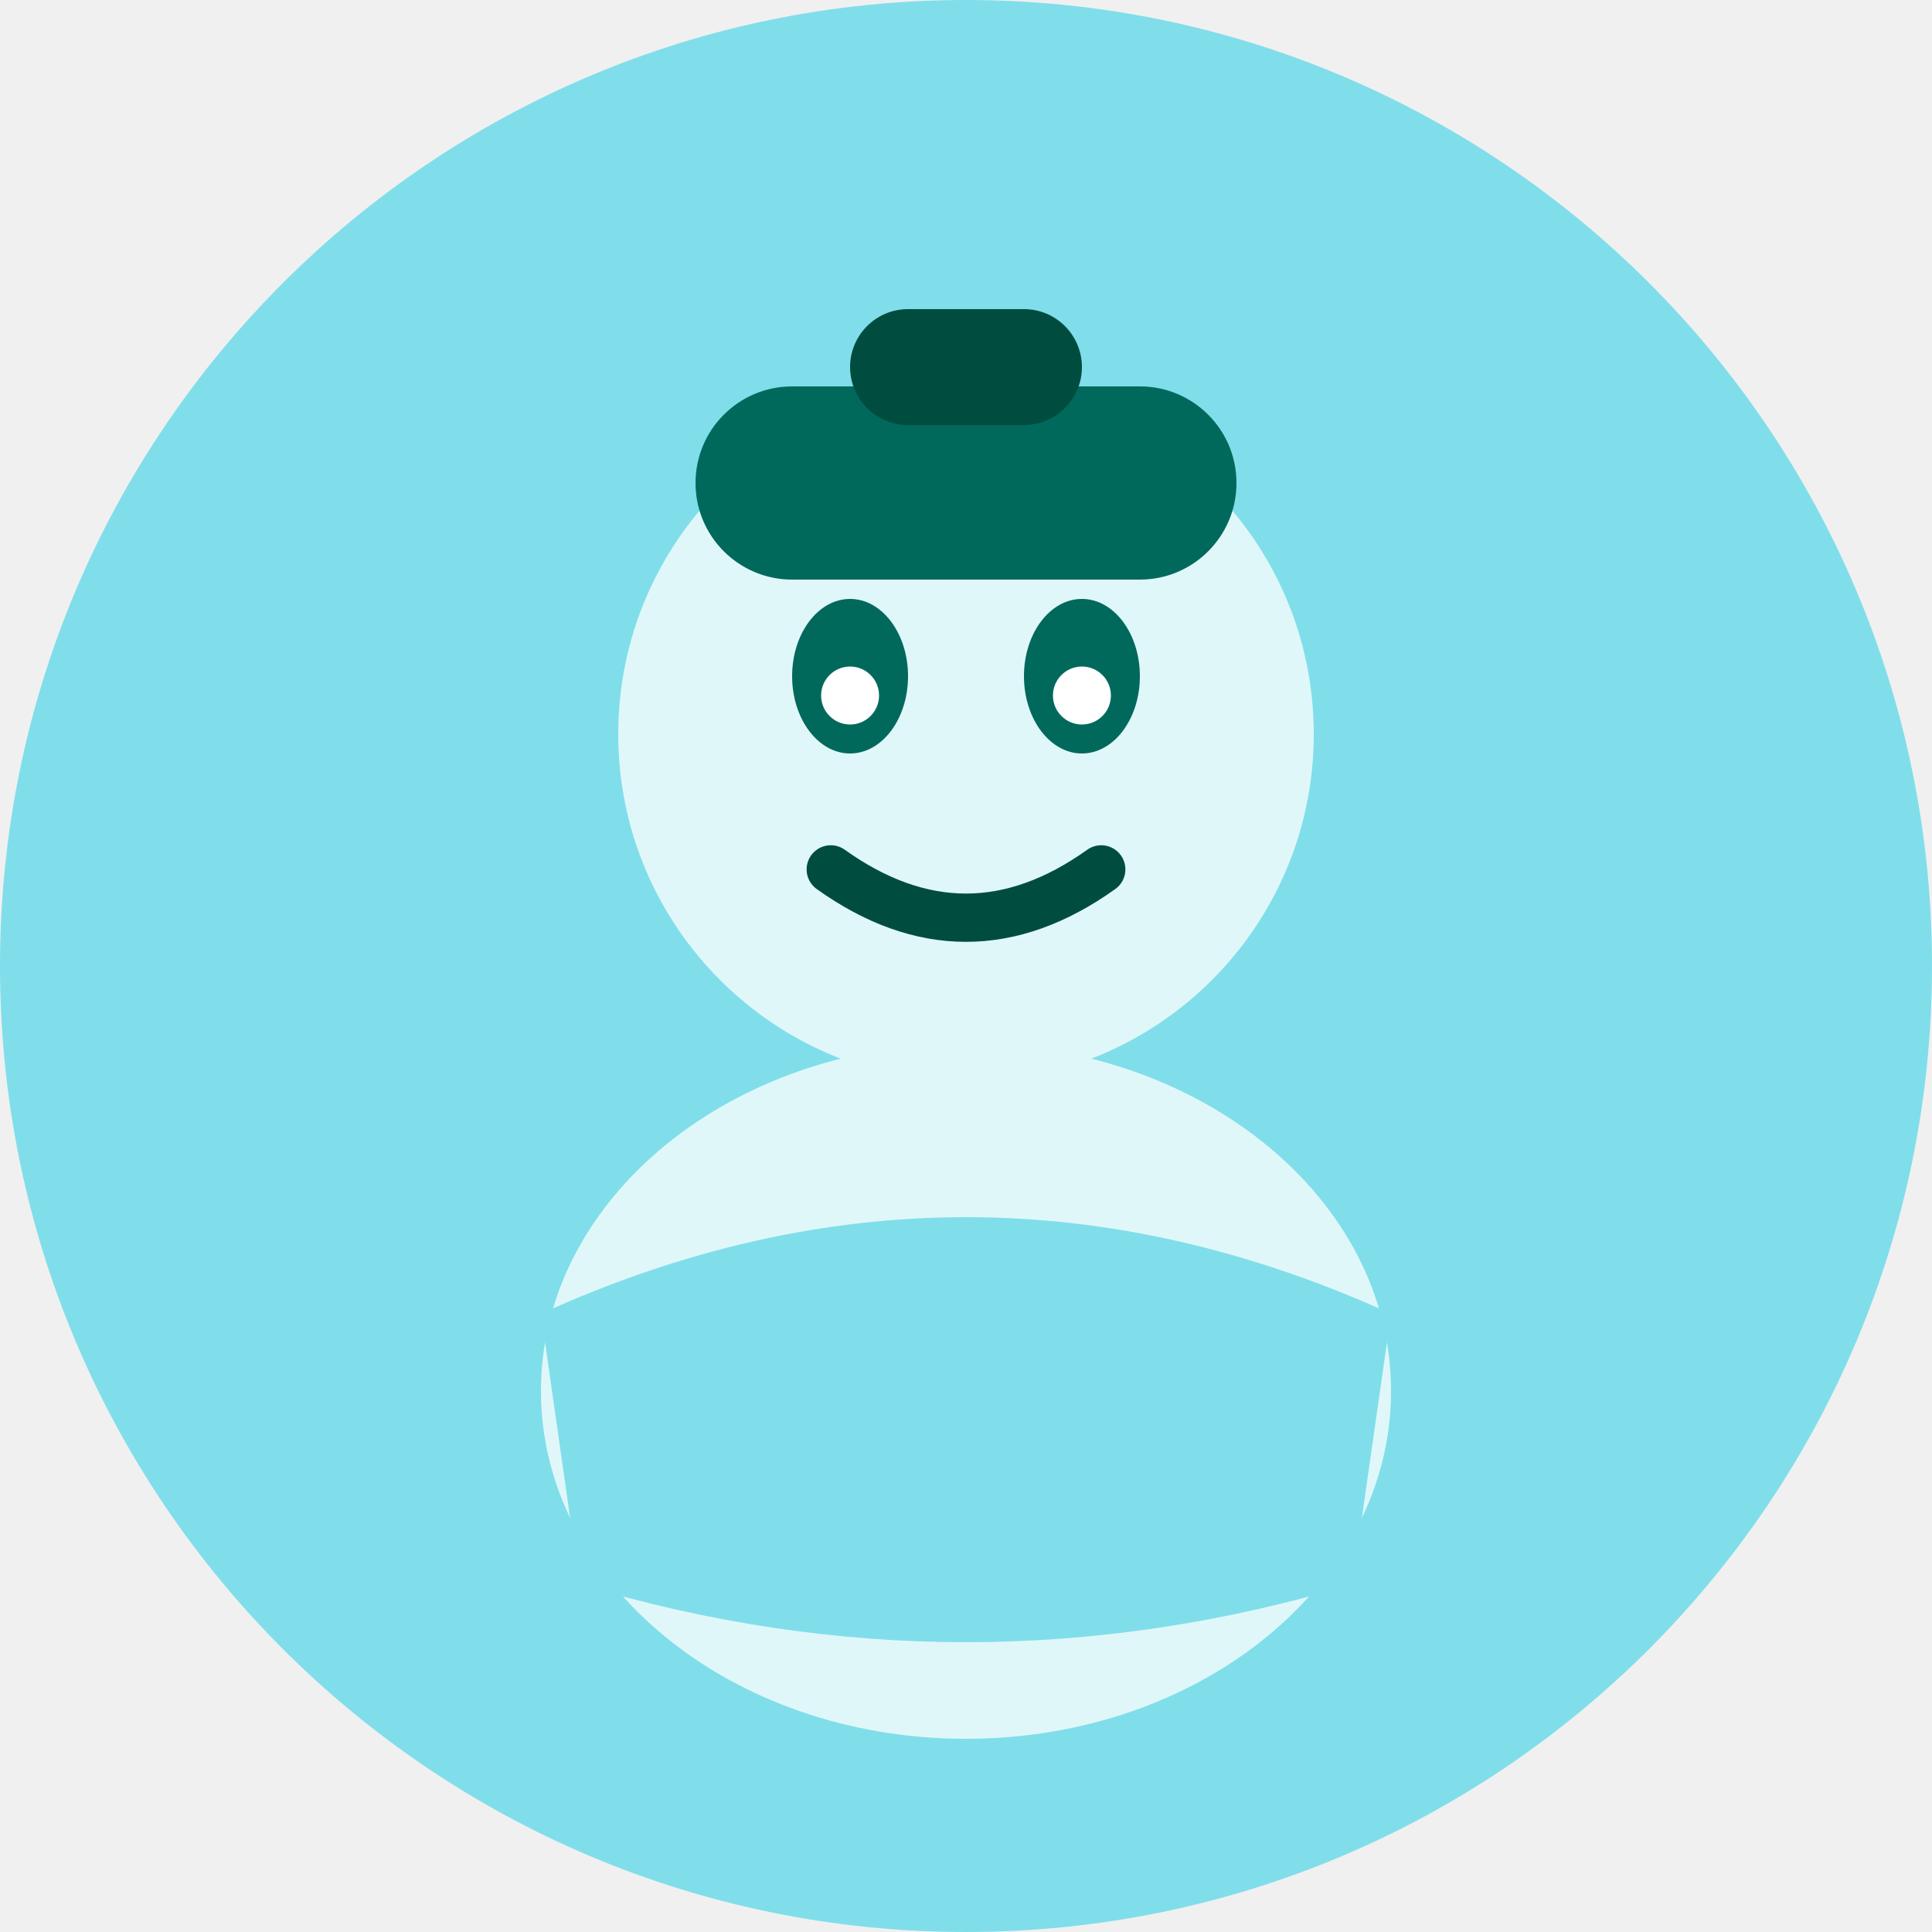
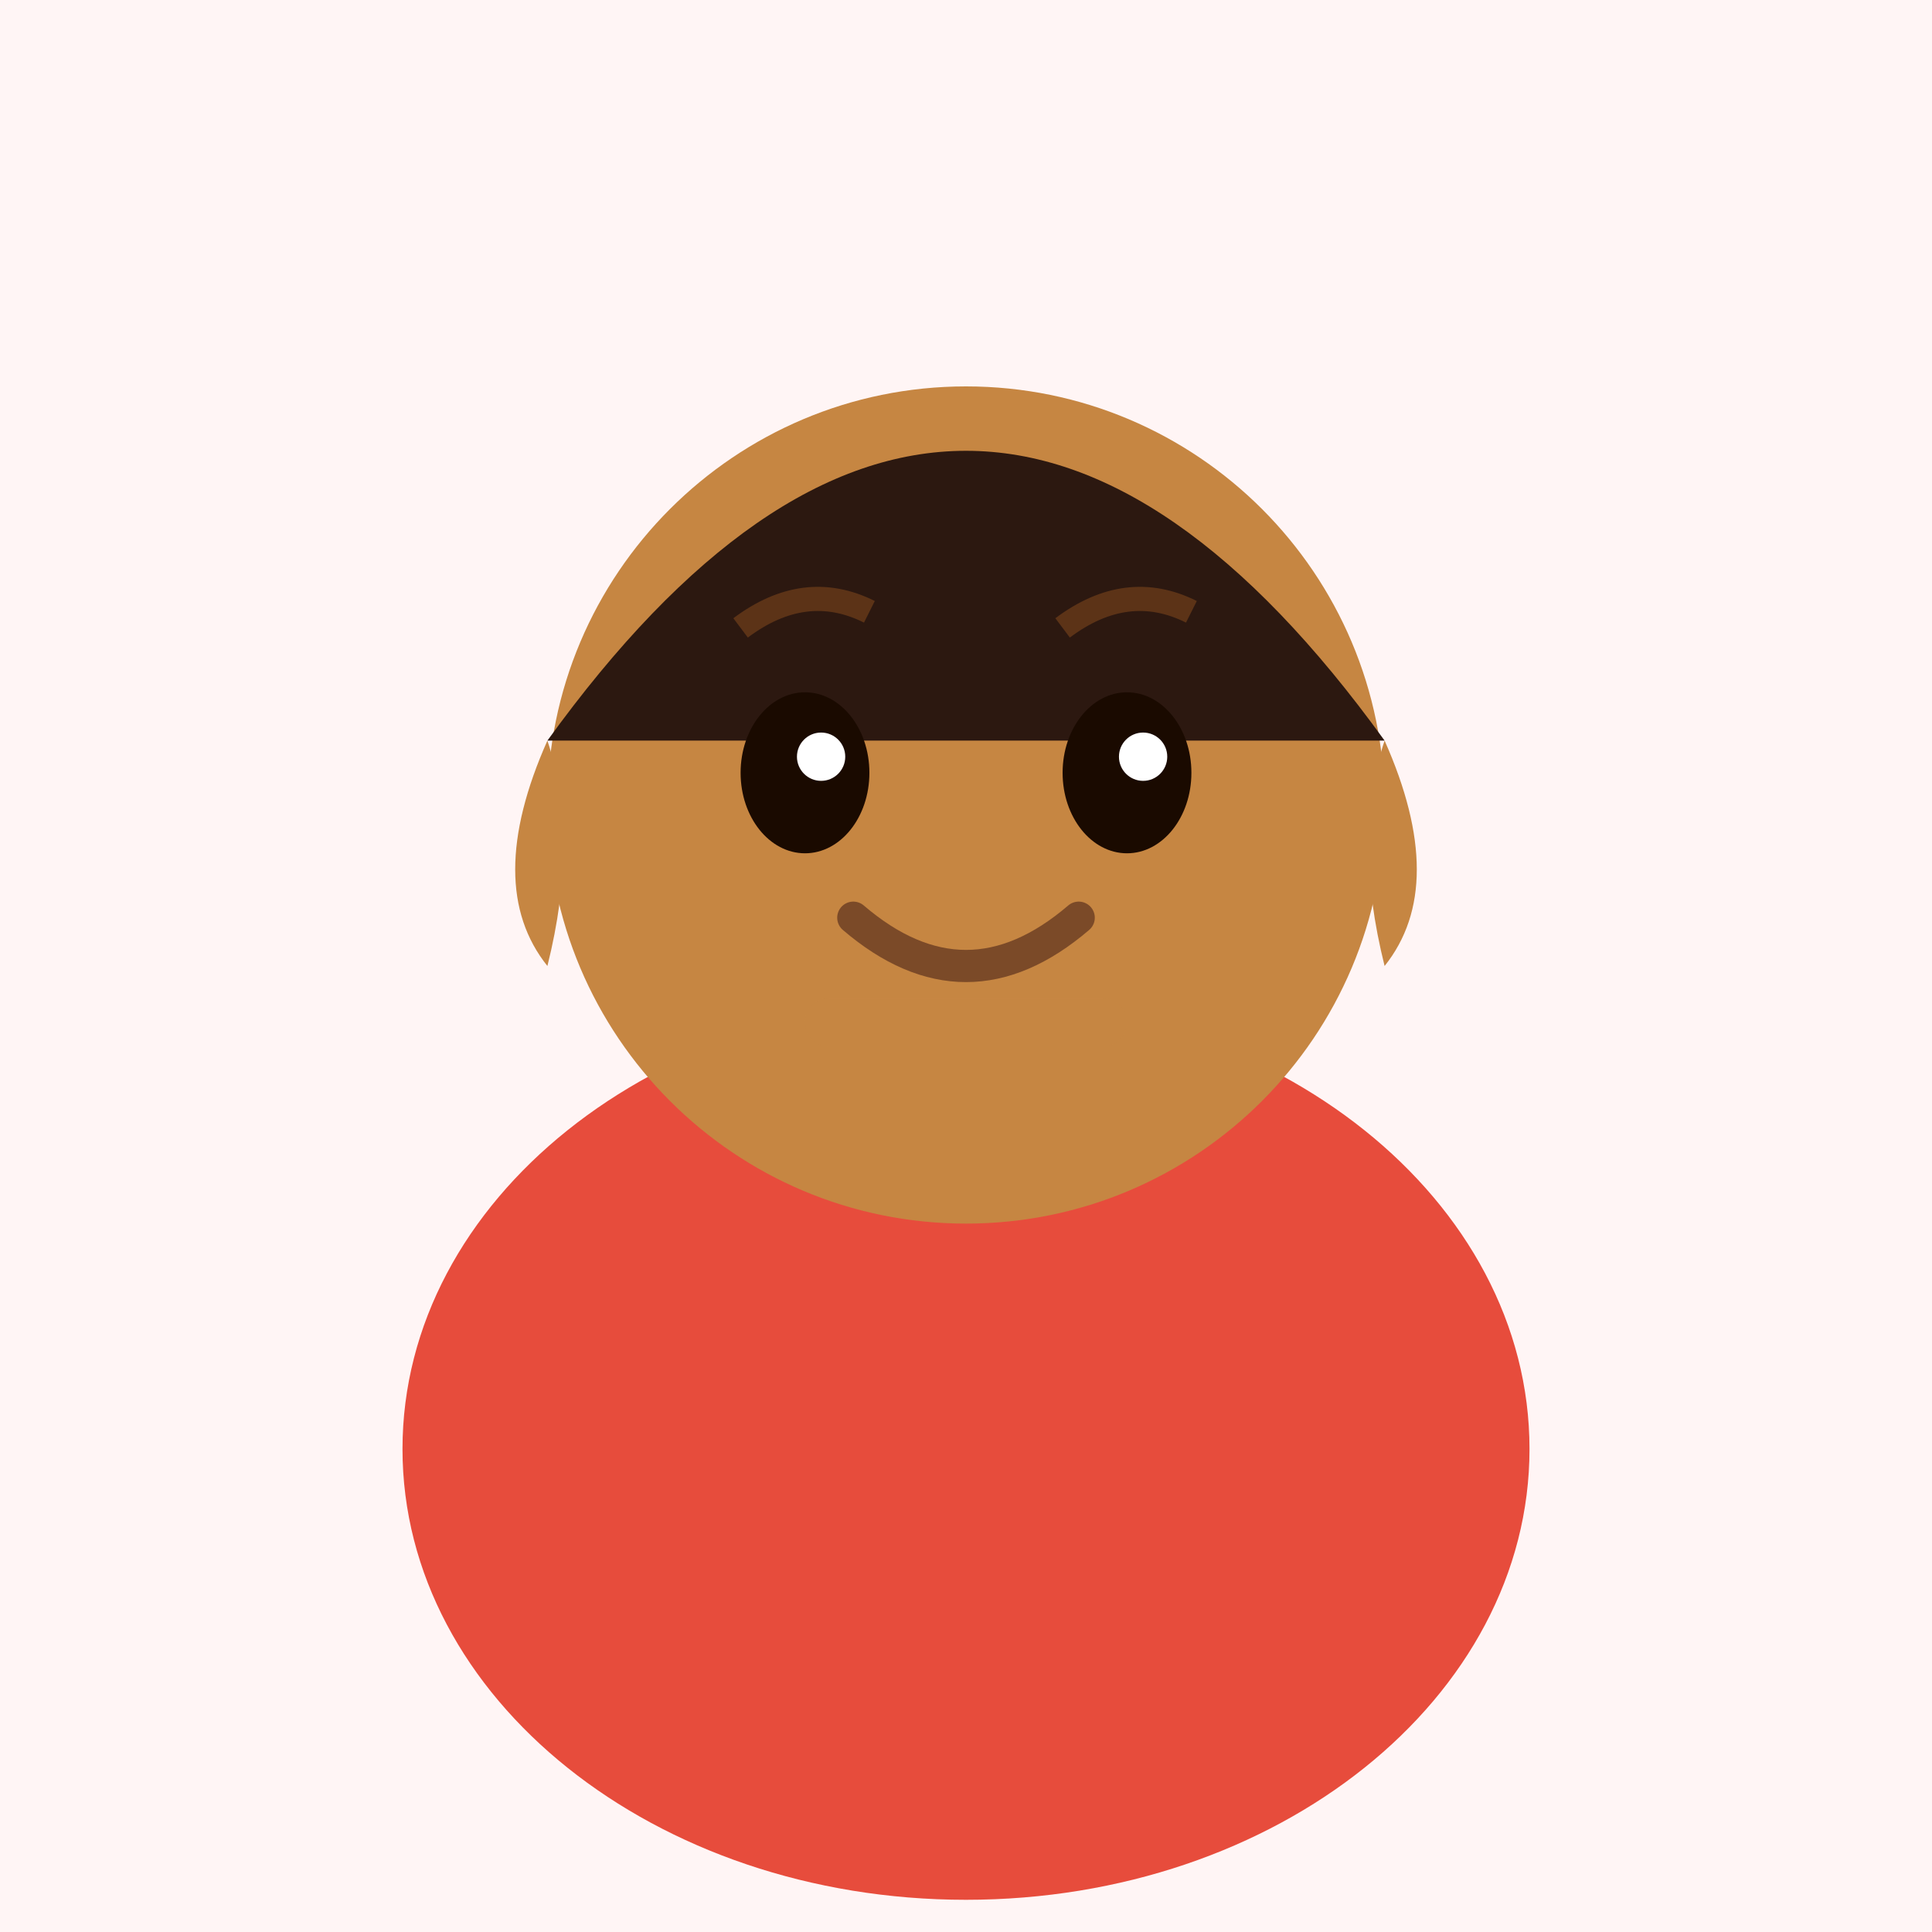
- <svg xmlns="http://www.w3.org/2000/svg" viewBox="0 0 100 100">
-   <circle cx="50" cy="50" r="50" fill="#80DEEA" />
-   <circle cx="50" cy="38" r="18" fill="#E0F7FA" />
-   <ellipse cx="44" cy="35" rx="3" ry="4" fill="#00695C" />
-   <ellipse cx="56" cy="35" rx="3" ry="4" fill="#00695C" />
-   <circle cx="44" cy="36" r="1.5" fill="#fff" />
-   <circle cx="56" cy="36" r="1.5" fill="#fff" />
-   <path d="M43 45 Q50 50 57 45" stroke="#004D40" stroke-width="2.5" fill="none" stroke-linecap="round" />
-   <ellipse cx="50" cy="72" rx="22" ry="18" fill="#E0F7FA" />
-   <path d="M28 68 Q50 58 72 68 L70 82 Q50 88 30 82Z" fill="#80DEEA" />
-   <rect x="36" y="20" width="28" height="10" rx="5" fill="#00695C" />
-   <rect x="44" y="16" width="12" height="6" rx="3" fill="#004D40" />
+ <svg xmlns="http://www.w3.org/2000/svg" viewBox="0 0 120 120">
+   <rect width="120" height="120" fill="#FFF5F5" />
+   <ellipse cx="60" cy="90" rx="35" ry="28" fill="#E74C3C" />
+   <circle cx="60" cy="50" r="26" fill="#C68642" />
+   <path d="M34 46 Q60 10 86 46" fill="#2C1810" />
+   <ellipse cx="50" cy="48" rx="4" ry="5" fill="#1A0A00" />
+   <ellipse cx="70" cy="48" rx="4" ry="5" fill="#1A0A00" />
+   <circle cx="51" cy="47" r="1.5" fill="#fff" />
+   <circle cx="71" cy="47" r="1.5" fill="#fff" />
+   <path d="M46 39 Q50 36 54 38" stroke="#5C3317" stroke-width="1.5" fill="none" />
+   <path d="M66 39 Q70 36 74 38" stroke="#5C3317" stroke-width="1.5" fill="none" />
+   <path d="M53 57 Q60 63 67 57" stroke="#7B4A28" stroke-width="2" fill="none" stroke-linecap="round" />
+   <rect x="50" y="62" width="20" height="3" rx="1.5" fill="#C68642" opacity=".3" />
+   <path d="M34 46 Q30 55 34 60 Q36 52 34 46Z" fill="#C68642" />
+   <path d="M86 46 Q90 55 86 60 Q84 52 86 46Z" fill="#C68642" />
</svg>
